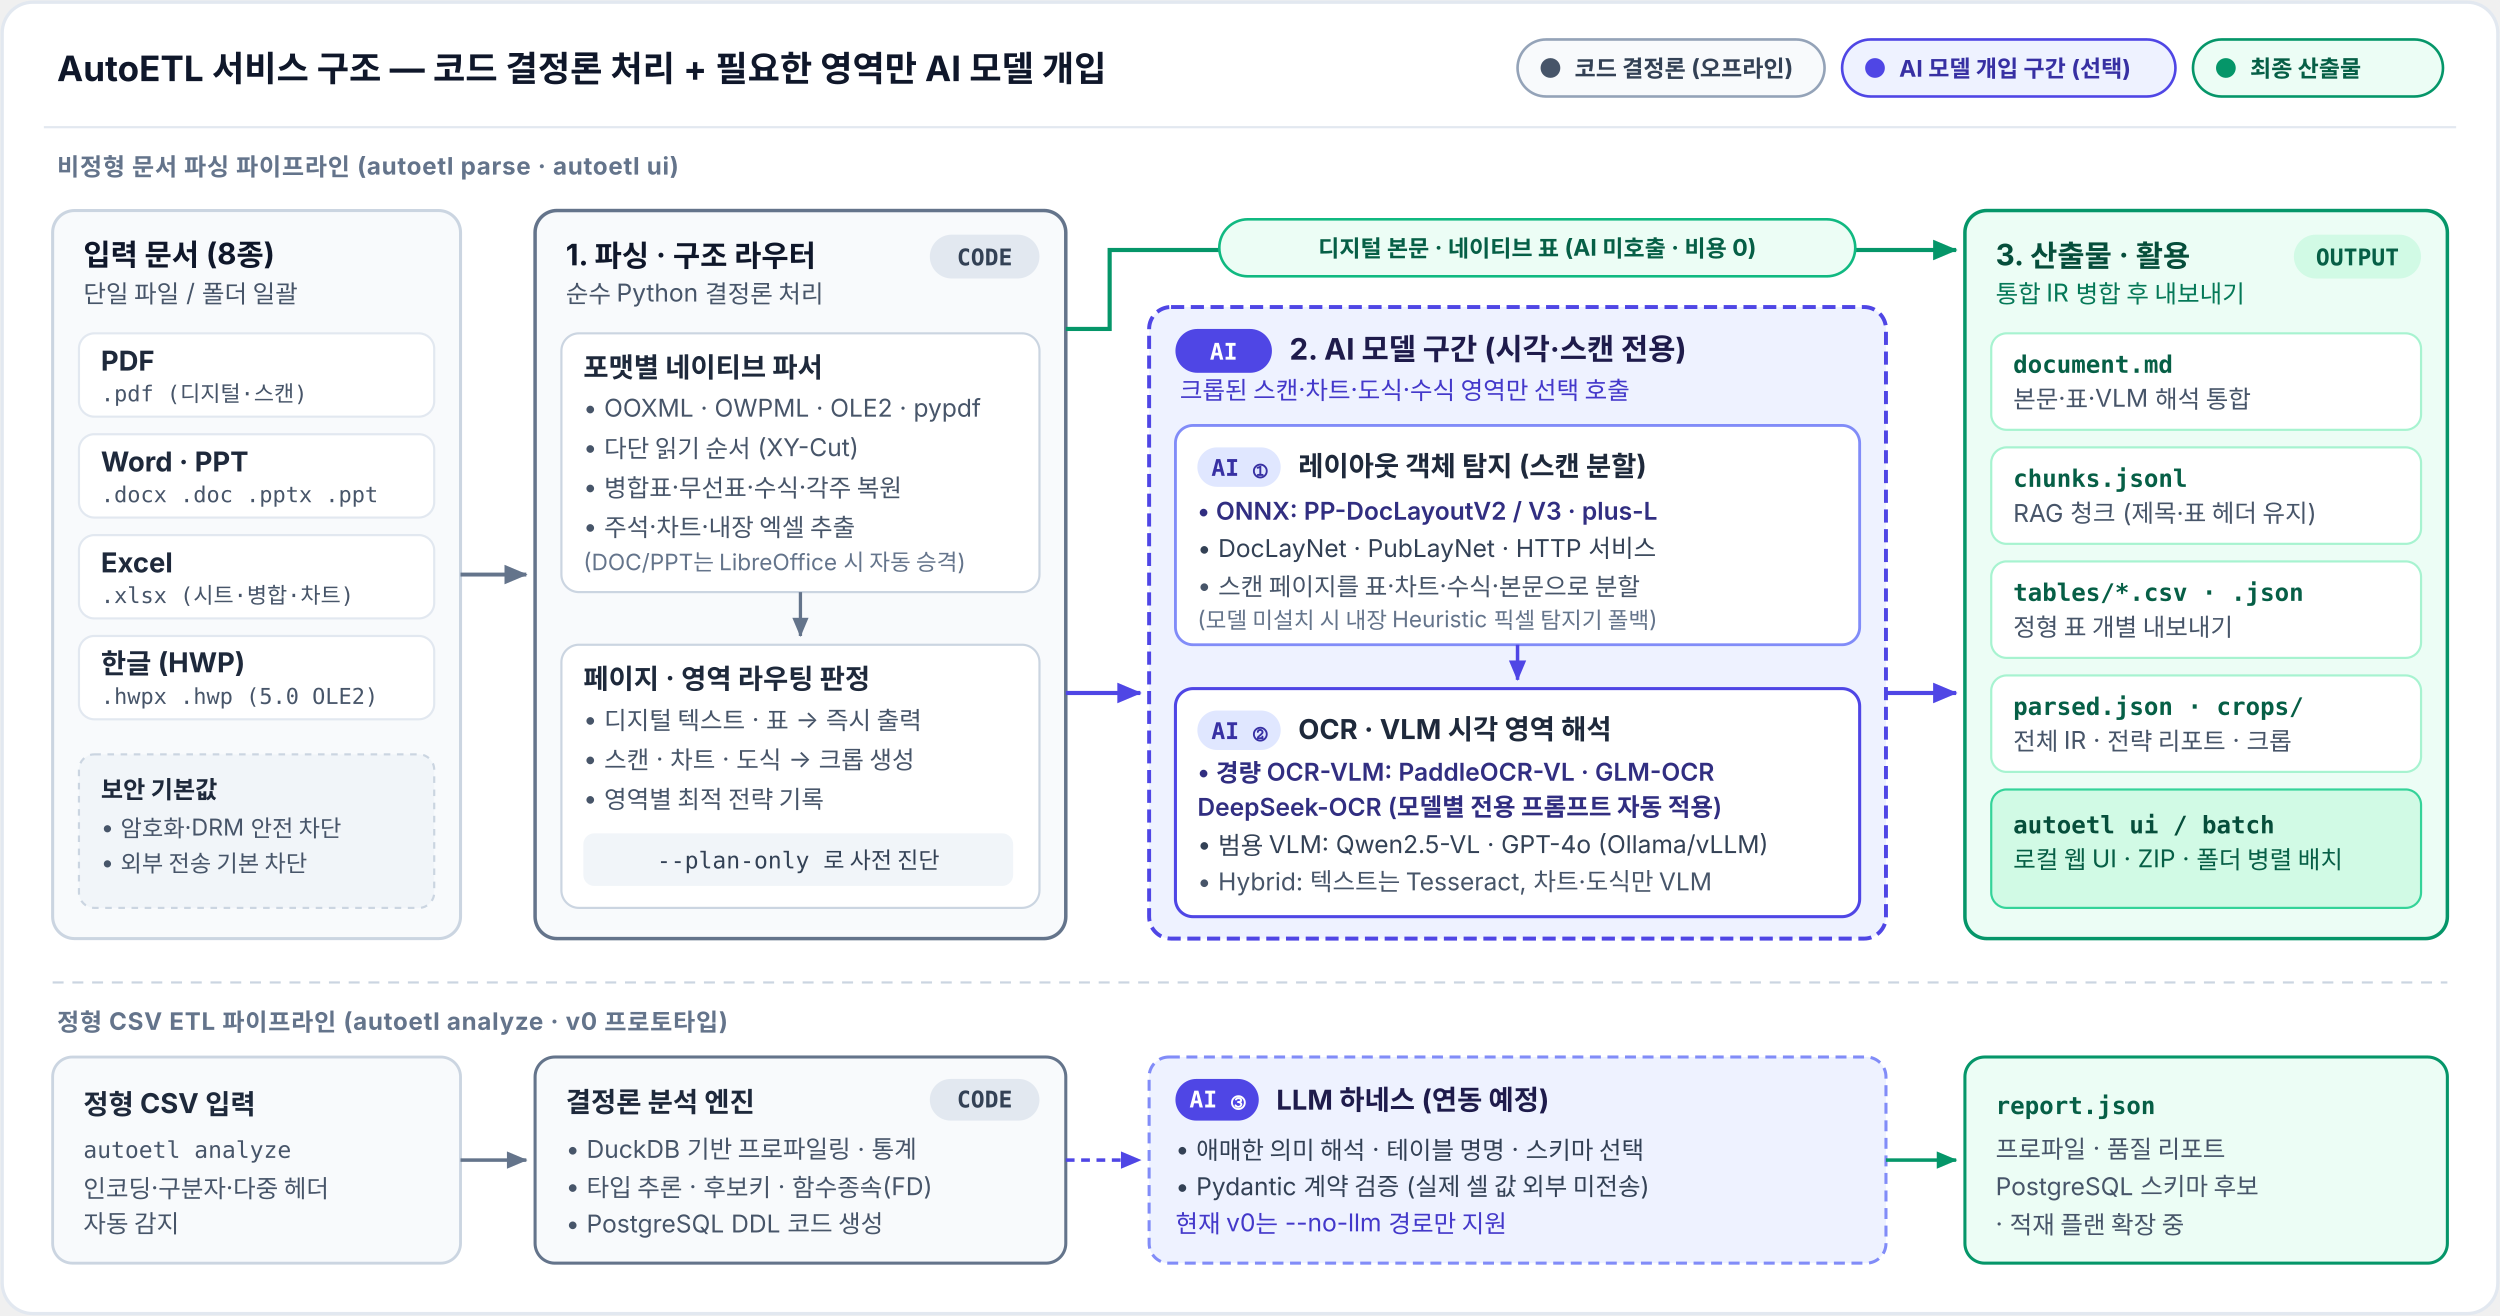
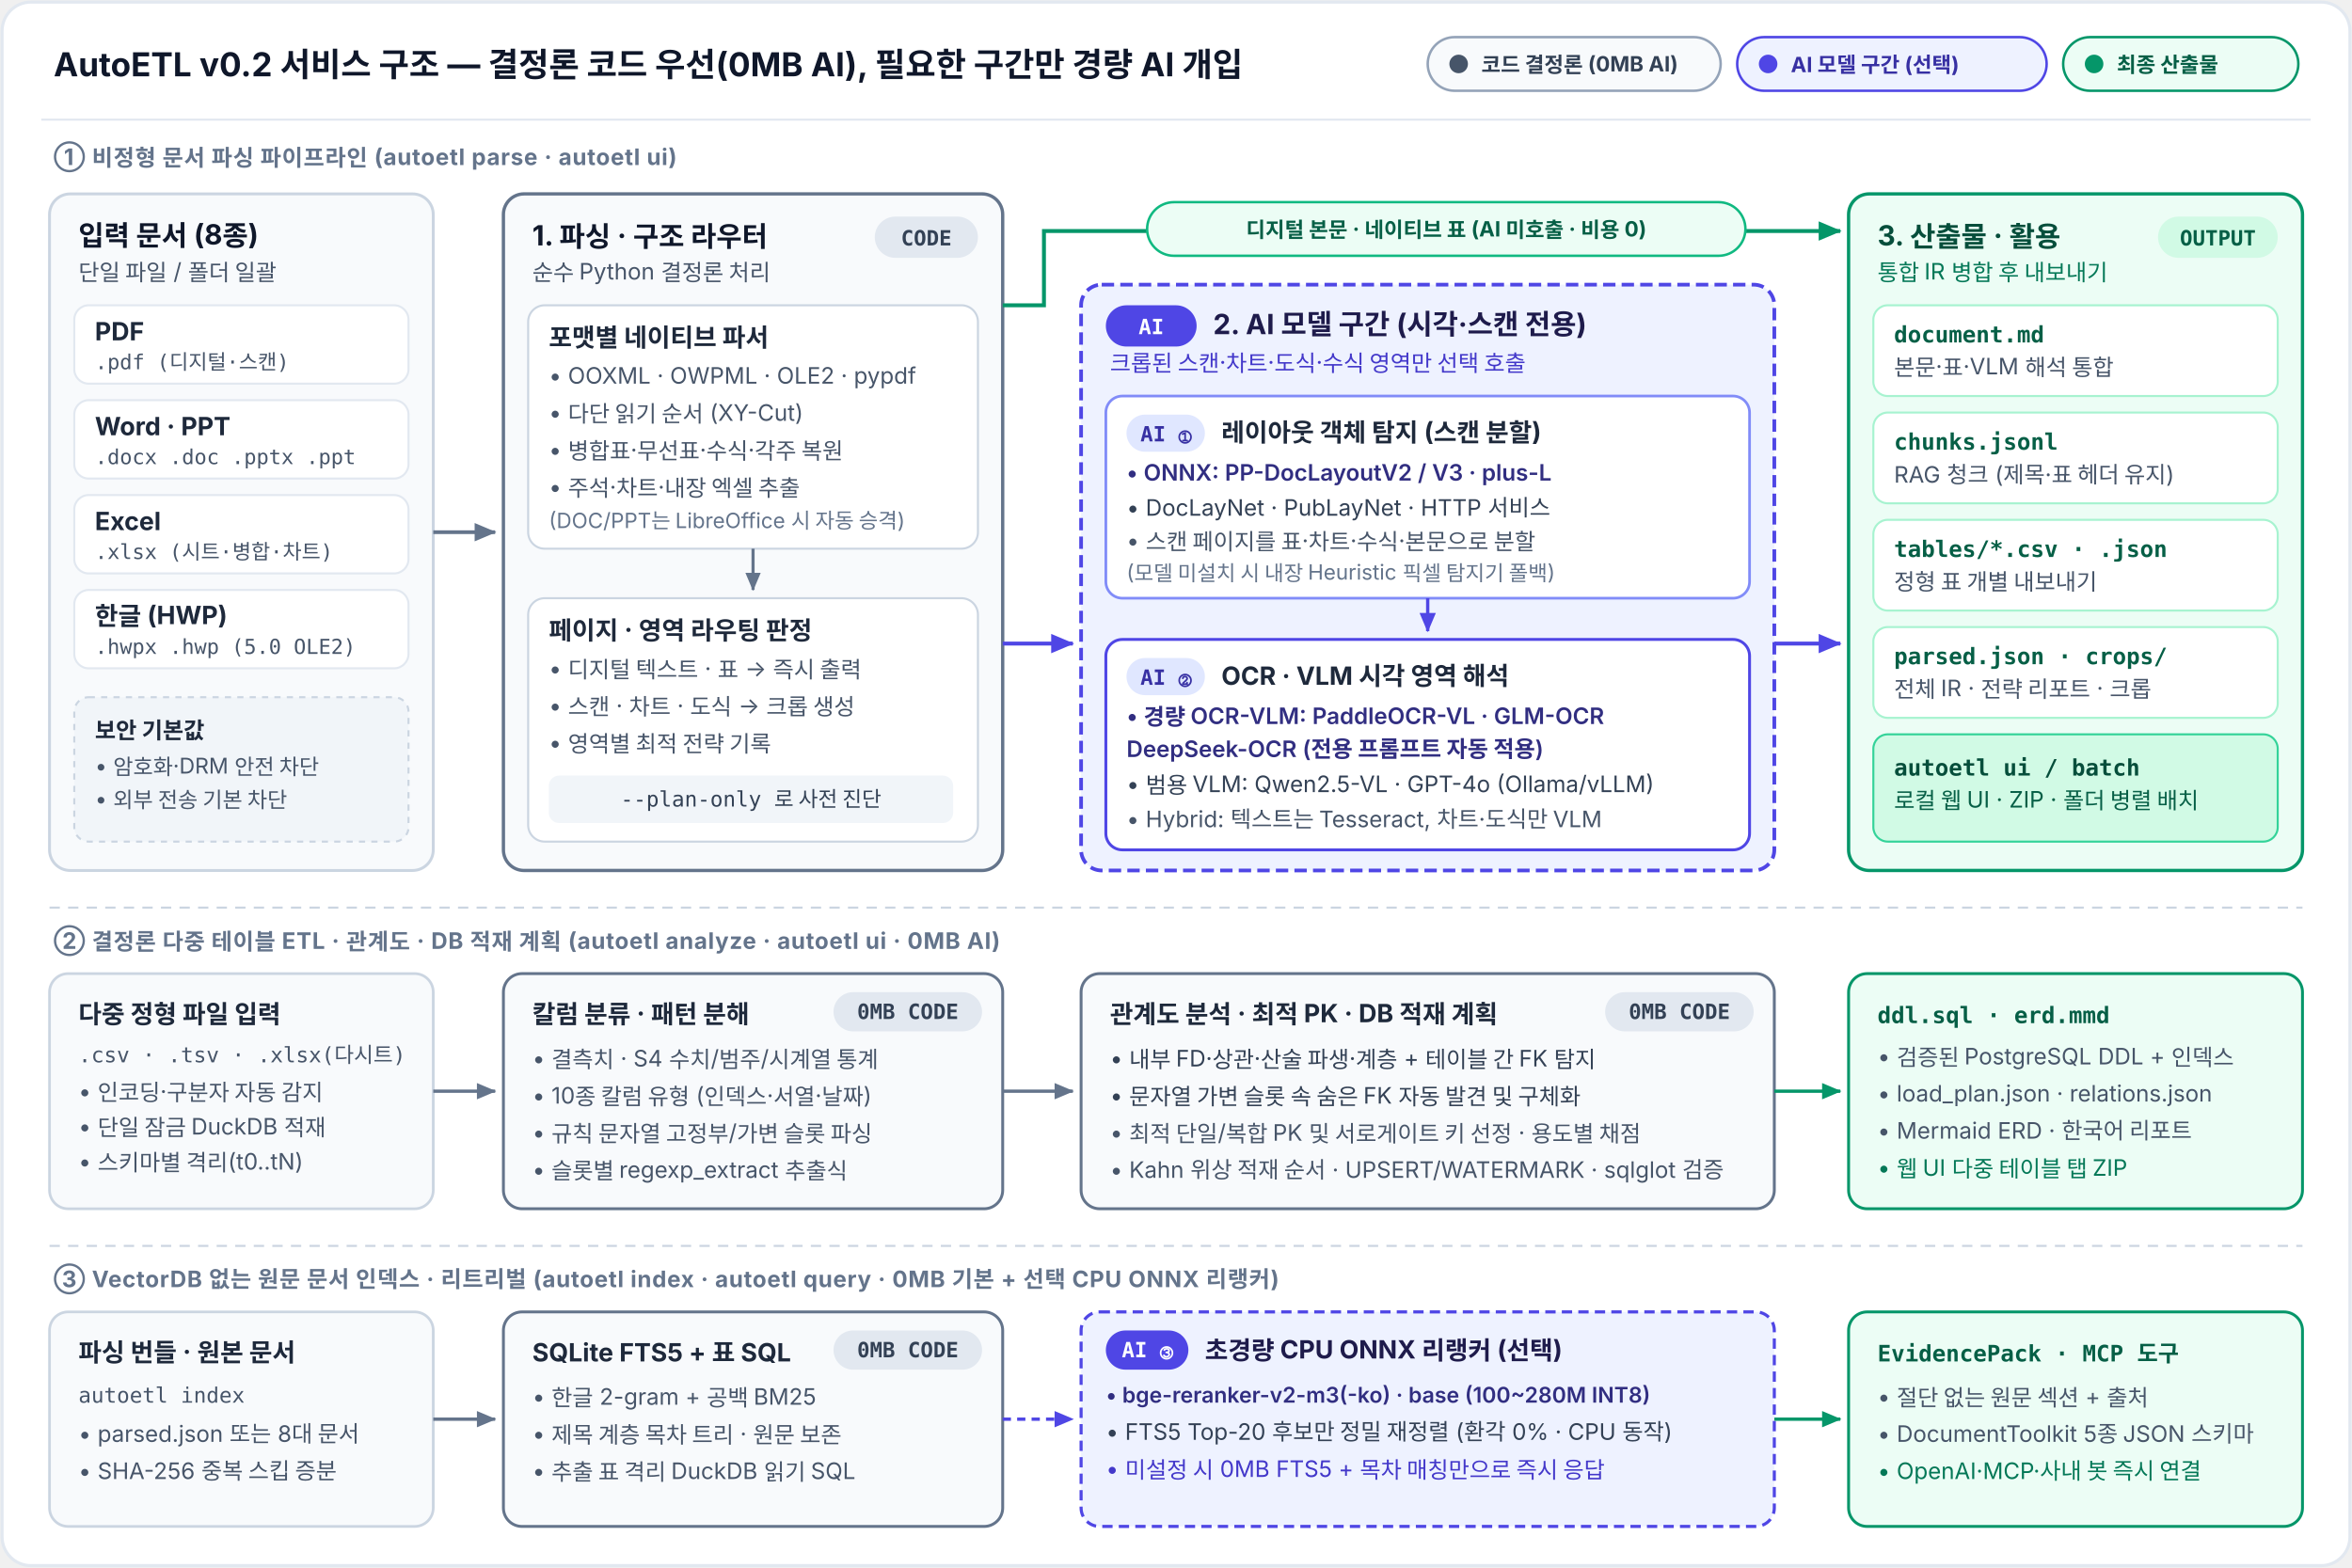
- <svg xmlns="http://www.w3.org/2000/svg" viewBox="0 0 1140 600" width="1140" height="600" role="img" aria-label="AutoETL 서비스 구조 및 AI 모델 개입 구간">
+ <svg xmlns="http://www.w3.org/2000/svg" viewBox="0 0 1140 760" width="1140" height="760" role="img" aria-label="AutoETL 서비스 구조 — 결정론 다중 테이블 ETL, 비정형 문서 파서, VectorDB 없는 원문 인덱스 및 선택 AI 모델 구간">
  <defs>
    <style>
      .sans { font-family: -apple-system, BlinkMacSystemFont, "Segoe UI", "Apple SD Gothic Neo", "Noto Sans KR", "Malgun Gothic", sans-serif; }
      .mono { font-family: ui-monospace, SFMono-Regular, Menlo, Monaco, Consolas, monospace; }
      .title { font-size: 16px; font-weight: 700; fill: #0f172a; }
      .sec-lbl { font-size: 11px; font-weight: 700; letter-spacing: 0.03em; }
      .box-title { font-size: 13.5px; font-weight: 700; fill: #0f172a; }
-       .sub-title { font-size: 12.5px; font-weight: 700; fill: #1e293b; }
-       .body { font-size: 11.2px; fill: #475569; }
-       .body-dark { font-size: 11.2px; fill: #334155; }
+       .sub-title { font-size: 12.2px; font-weight: 700; fill: #1e293b; }
+       .body { font-size: 11px; fill: #475569; }
+       .body-dark { font-size: 11px; fill: #334155; }
      .code-txt { font-size: 11px; fill: #1e293b; font-weight: 600; }
-       .ai-txt { font-size: 11.2px; fill: #312e81; font-weight: 600; }
-       .pill-txt { font-size: 10.5px; font-weight: 700; }
+       .ai-txt { font-size: 11px; fill: #312e81; font-weight: 600; }
+       .pill-txt { font-size: 10.2px; font-weight: 700; }
    </style>
    <marker id="arr-slate" viewBox="0 0 10 10" refX="8.5" refY="5" markerWidth="6.5" markerHeight="6.5" orient="auto-start-reverse">
      <path d="M 0 1.2 L 9 5 L 0 8.8 z" fill="#64748b" />
    </marker>
    <marker id="arr-indigo" viewBox="0 0 10 10" refX="8.5" refY="5" markerWidth="6.5" markerHeight="6.5" orient="auto-start-reverse">
      <path d="M 0 1.2 L 9 5 L 0 8.8 z" fill="#4f46e5" />
    </marker>
    <marker id="arr-emerald" viewBox="0 0 10 10" refX="8.5" refY="5" markerWidth="6.5" markerHeight="6.5" orient="auto-start-reverse">
      <path d="M 0 1.2 L 9 5 L 0 8.8 z" fill="#059669" />
    </marker>
  </defs>
-   <rect x="1" y="1" width="1138" height="598" rx="14" fill="#ffffff" stroke="#e2e8f0" stroke-width="1.5" />
-   <text x="26" y="37" class="sans title">AutoETL 서비스 구조 — 코드 결정론 처리 + 필요한 영역만 AI 모델 개입</text>
+   <rect x="1" y="1" width="1138" height="758" rx="14" fill="#ffffff" stroke="#e2e8f0" stroke-width="1.5" />
+   <text x="26" y="37" class="sans title">AutoETL v0.2 서비스 구조 — 결정론 코드 우선(0MB AI), 필요한 구간만 경량 AI 개입</text>
  <g transform="translate(692, 18)">
-     <rect x="0" y="0" width="140" height="26" rx="13" fill="#f8fafc" stroke="#94a3b8" stroke-width="1.2" />
+     <rect x="0" y="0" width="142" height="26" rx="13" fill="#f8fafc" stroke="#94a3b8" stroke-width="1.2" />
    <circle cx="15" cy="13" r="4.5" fill="#475569" />
-     <text x="26" y="17" class="sans pill-txt" fill="#334155">코드 결정론 (오프라인)</text>
-     <rect x="148" y="0" width="152" height="26" rx="13" fill="#eef2ff" stroke="#4f46e5" stroke-width="1.2" />
-     <circle cx="163" cy="13" r="4.5" fill="#4f46e5" />
-     <text x="174" y="17" class="sans pill-txt" fill="#3730a3">AI 모델 개입 구간 (선택)</text>
+     <text x="26" y="17" class="sans pill-txt" fill="#334155">코드 결정론 (0MB AI)</text>
+     <rect x="150" y="0" width="150" height="26" rx="13" fill="#eef2ff" stroke="#4f46e5" stroke-width="1.2" />
+     <circle cx="165" cy="13" r="4.5" fill="#4f46e5" />
+     <text x="176" y="17" class="sans pill-txt" fill="#3730a3">AI 모델 구간 (선택)</text>
    <rect x="308" y="0" width="114" height="26" rx="13" fill="#ecfdf5" stroke="#059669" stroke-width="1.2" />
    <circle cx="323" cy="13" r="4.5" fill="#059669" />
    <text x="334" y="17" class="sans pill-txt" fill="#065f46">최종 산출물</text>
  </g>
  <line x1="20" y1="58" x2="1120" y2="58" stroke="#e2e8f0" stroke-width="1" />
-   <text x="26" y="80" class="sans sec-lbl" fill="#64748b">비정형 문서 파싱 파이프라인  (autoetl parse · autoetl ui)</text>
-   <g transform="translate(24, 96)">
-     <rect x="0" y="0" width="186" height="332" rx="10" fill="#f8fafc" stroke="#cbd5e1" stroke-width="1.4" />
+   <text x="26" y="80" class="sans sec-lbl" fill="#64748b">① 비정형 문서 파싱 파이프라인  (autoetl parse · autoetl ui)</text>
+   <g transform="translate(24, 94)">
+     <rect x="0" y="0" width="186" height="328" rx="10" fill="#f8fafc" stroke="#cbd5e1" stroke-width="1.4" />
    <text x="14" y="25" class="sans box-title">입력 문서 (8종)</text>
    <text x="14" y="42" class="sans body">단일 파일 / 폴더 일괄</text>
-     <rect x="12" y="56" width="162" height="38" rx="7" fill="#ffffff" stroke="#e2e8f0" />
-     <text x="22" y="73" class="sans sub-title">PDF</text>
-     <text x="22" y="87" class="mono body" style="font-size:10px;">.pdf (디지털·스캔)</text>
-     <rect x="12" y="102" width="162" height="38" rx="7" fill="#ffffff" stroke="#e2e8f0" />
-     <text x="22" y="119" class="sans sub-title">Word · PPT</text>
-     <text x="22" y="133" class="mono body" style="font-size:10px;">.docx .doc .pptx .ppt</text>
-     <rect x="12" y="148" width="162" height="38" rx="7" fill="#ffffff" stroke="#e2e8f0" />
-     <text x="22" y="165" class="sans sub-title">Excel</text>
-     <text x="22" y="179" class="mono body" style="font-size:10px;">.xlsx (시트·병합·차트)</text>
-     <rect x="12" y="194" width="162" height="38" rx="7" fill="#ffffff" stroke="#e2e8f0" />
-     <text x="22" y="211" class="sans sub-title">한글 (HWP)</text>
-     <text x="22" y="225" class="mono body" style="font-size:10px;">.hwpx .hwp (5.0 OLE2)</text>
-     <rect x="12" y="248" width="162" height="70" rx="7" fill="#f1f5f9" stroke="#cbd5e1" stroke-dasharray="3 3" />
-     <text x="22" y="268" class="sans code-txt">보안 기본값</text>
-     <text x="22" y="285" class="sans body" style="font-size:10.6px;">• 암호화·DRM 안전 차단</text>
-     <text x="22" y="301" class="sans body" style="font-size:10.6px;">• 외부 전송 기본 차단</text>
-   </g>
-   <line x1="210" y1="262" x2="240" y2="262" stroke="#64748b" stroke-width="1.8" marker-end="url(#arr-slate)" />
-   <g transform="translate(244, 96)">
-     <rect x="0" y="0" width="242" height="332" rx="10" fill="#f8fafc" stroke="#64748b" stroke-width="1.6" />
+     <rect x="12" y="54" width="162" height="38" rx="7" fill="#ffffff" stroke="#e2e8f0" />
+     <text x="22" y="71" class="sans sub-title">PDF</text>
+     <text x="22" y="85" class="mono body" style="font-size:10px;">.pdf (디지털·스캔)</text>
+     <rect x="12" y="100" width="162" height="38" rx="7" fill="#ffffff" stroke="#e2e8f0" />
+     <text x="22" y="117" class="sans sub-title">Word · PPT</text>
+     <text x="22" y="131" class="mono body" style="font-size:10px;">.docx .doc .pptx .ppt</text>
+     <rect x="12" y="146" width="162" height="38" rx="7" fill="#ffffff" stroke="#e2e8f0" />
+     <text x="22" y="163" class="sans sub-title">Excel</text>
+     <text x="22" y="177" class="mono body" style="font-size:10px;">.xlsx (시트·병합·차트)</text>
+     <rect x="12" y="192" width="162" height="38" rx="7" fill="#ffffff" stroke="#e2e8f0" />
+     <text x="22" y="209" class="sans sub-title">한글 (HWP)</text>
+     <text x="22" y="223" class="mono body" style="font-size:10px;">.hwpx .hwp (5.0 OLE2)</text>
+     <rect x="12" y="244" width="162" height="70" rx="7" fill="#f1f5f9" stroke="#cbd5e1" stroke-dasharray="3 3" />
+     <text x="22" y="264" class="sans code-txt">보안 기본값</text>
+     <text x="22" y="281" class="sans body" style="font-size:10.5px;">• 암호화·DRM 안전 차단</text>
+     <text x="22" y="297" class="sans body" style="font-size:10.5px;">• 외부 전송 기본 차단</text>
+   </g>
+   <line x1="210" y1="258" x2="240" y2="258" stroke="#64748b" stroke-width="1.8" marker-end="url(#arr-slate)" />
+   <g transform="translate(244, 94)">
+     <rect x="0" y="0" width="242" height="328" rx="10" fill="#f8fafc" stroke="#64748b" stroke-width="1.6" />
    <rect x="180" y="11" width="50" height="20" rx="10" fill="#e2e8f0" />
    <text x="205" y="25" text-anchor="middle" class="mono pill-txt" fill="#334155">CODE</text>
    <text x="14" y="25" class="sans box-title">1. 파싱 · 구조 라우터</text>
    <text x="14" y="42" class="sans body">순수 Python 결정론 처리</text>
-     <rect x="12" y="56" width="218" height="118" rx="8" fill="#ffffff" stroke="#cbd5e1" />
-     <text x="22" y="76" class="sans sub-title">포맷별 네이티브 파서</text>
-     <text x="22" y="94" class="sans body">• OOXML · OWPML · OLE2 · pypdf</text>
-     <text x="22" y="112" class="sans body">• 다단 읽기 순서 (XY-Cut)</text>
-     <text x="22" y="130" class="sans body">• 병합표·무선표·수식·각주 복원</text>
-     <text x="22" y="148" class="sans body">• 주석·차트·내장 엑셀 추출</text>
-     <text x="22" y="164" class="sans body" style="font-size:10.3px; fill:#64748b;">(DOC/PPT는 LibreOffice 시 자동 승격)</text>
-     <line x1="121" y1="174" x2="121" y2="194" stroke="#64748b" stroke-width="1.5" marker-end="url(#arr-slate)" />
-     <rect x="12" y="198" width="218" height="120" rx="8" fill="#ffffff" stroke="#cbd5e1" />
-     <text x="22" y="218" class="sans sub-title">페이지 · 영역 라우팅 판정</text>
-     <text x="22" y="236" class="sans body">• 디지털 텍스트 · 표 → 즉시 출력</text>
-     <text x="22" y="254" class="sans body">• 스캔 · 차트 · 도식 → 크롭 생성</text>
-     <text x="22" y="272" class="sans body">• 영역별 최적 전략 기록</text>
-     <rect x="22" y="284" width="196" height="24" rx="5" fill="#f1f5f9" />
-     <text x="120" y="300" text-anchor="middle" class="mono" style="font-size:10.5px; fill:#334155;">--plan-only 로 사전 진단</text>
-   </g>
-   <path d="M 486 150 L 506 150 L 506 114 L 892 114" fill="none" stroke="#059669" stroke-width="1.9" marker-end="url(#arr-emerald)" />
-   <rect x="556" y="100" width="290" height="26" rx="13" fill="#ecfdf5" stroke="#10b981" stroke-width="1.2" />
-   <text x="701" y="117" text-anchor="middle" class="sans pill-txt" fill="#065f46">디지털 본문 · 네이티브 표 (AI 미호출 · 비용 0)</text>
-   <path d="M 486 316 L 520 316" fill="none" stroke="#4f46e5" stroke-width="1.9" marker-end="url(#arr-indigo)" />
-   <g transform="translate(524, 140)">
-     <rect x="0" y="0" width="336" height="288" rx="10" fill="#eef2ff" stroke="#4f46e5" stroke-width="1.8" stroke-dasharray="6 3" />
+     <rect x="12" y="54" width="218" height="118" rx="8" fill="#ffffff" stroke="#cbd5e1" />
+     <text x="22" y="74" class="sans sub-title">포맷별 네이티브 파서</text>
+     <text x="22" y="92" class="sans body">• OOXML · OWPML · OLE2 · pypdf</text>
+     <text x="22" y="110" class="sans body">• 다단 읽기 순서 (XY-Cut)</text>
+     <text x="22" y="128" class="sans body">• 병합표·무선표·수식·각주 복원</text>
+     <text x="22" y="146" class="sans body">• 주석·차트·내장 엑셀 추출</text>
+     <text x="22" y="162" class="sans body" style="font-size:10.2px; fill:#64748b;">(DOC/PPT는 LibreOffice 시 자동 승격)</text>
+     <line x1="121" y1="172" x2="121" y2="192" stroke="#64748b" stroke-width="1.5" marker-end="url(#arr-slate)" />
+     <rect x="12" y="196" width="218" height="118" rx="8" fill="#ffffff" stroke="#cbd5e1" />
+     <text x="22" y="216" class="sans sub-title">페이지 · 영역 라우팅 판정</text>
+     <text x="22" y="234" class="sans body">• 디지털 텍스트 · 표 → 즉시 출력</text>
+     <text x="22" y="252" class="sans body">• 스캔 · 차트 · 도식 → 크롭 생성</text>
+     <text x="22" y="270" class="sans body">• 영역별 최적 전략 기록</text>
+     <rect x="22" y="282" width="196" height="23" rx="5" fill="#f1f5f9" />
+     <text x="120" y="297" text-anchor="middle" class="mono" style="font-size:10.3px; fill:#334155;">--plan-only 로 사전 진단</text>
+   </g>
+   <path d="M 486 148 L 506 148 L 506 112 L 892 112" fill="none" stroke="#059669" stroke-width="1.9" marker-end="url(#arr-emerald)" />
+   <rect x="556" y="98" width="290" height="26" rx="13" fill="#ecfdf5" stroke="#10b981" stroke-width="1.2" />
+   <text x="701" y="115" text-anchor="middle" class="sans pill-txt" fill="#065f46">디지털 본문 · 네이티브 표 (AI 미호출 · 비용 0)</text>
+   <path d="M 486 312 L 520 312" fill="none" stroke="#4f46e5" stroke-width="1.9" marker-end="url(#arr-indigo)" />
+   <g transform="translate(524, 138)">
+     <rect x="0" y="0" width="336" height="284" rx="10" fill="#eef2ff" stroke="#4f46e5" stroke-width="1.8" stroke-dasharray="6 3" />
    <rect x="12" y="10" width="44" height="20" rx="10" fill="#4f46e5" />
    <text x="34" y="24" text-anchor="middle" class="mono pill-txt" fill="#ffffff">AI</text>
    <text x="64" y="24" class="sans box-title" style="fill:#1e1b4b;">2. AI 모델 구간 (시각·스캔 전용)</text>
    <text x="14" y="42" class="sans body" style="fill:#4338ca;">크롭된 스캔·차트·도식·수식 영역만 선택 호출</text>
-     <rect x="12" y="54" width="312" height="100" rx="8" fill="#ffffff" stroke="#818cf8" stroke-width="1.3" />
-     <rect x="22" y="64" width="38" height="18" rx="9" fill="#e0e7ff" />
-     <text x="41" y="77" text-anchor="middle" class="mono pill-txt" fill="#3730a3">AI ①</text>
-     <text x="68" y="77" class="sans sub-title">레이아웃 객체 탐지 (스캔 분할)</text>
-     <text x="22" y="97" class="sans ai-txt">• ONNX: PP-DocLayoutV2 / V3 · plus-L</text>
-     <text x="22" y="114" class="sans body-dark">• DocLayNet · PubLayNet · HTTP 서비스</text>
-     <text x="22" y="131" class="sans body">• 스캔 페이지를 표·차트·수식·본문으로 분할</text>
-     <text x="22" y="146" class="sans body" style="font-size:10.3px; fill:#64748b;">(모델 미설치 시 내장 Heuristic 픽셀 탐지기 폴백)</text>
-     <line x1="168" y1="154" x2="168" y2="170" stroke="#4f46e5" stroke-width="1.6" marker-end="url(#arr-indigo)" />
-     <rect x="12" y="174" width="312" height="104" rx="8" fill="#ffffff" stroke="#4f46e5" stroke-width="1.4" />
-     <rect x="22" y="184" width="38" height="18" rx="9" fill="#e0e7ff" />
-     <text x="41" y="197" text-anchor="middle" class="mono pill-txt" fill="#3730a3">AI ②</text>
-     <text x="68" y="197" class="sans sub-title">OCR · VLM 시각 영역 해석</text>
-     <text x="22" y="216" class="sans ai-txt">• 경량 OCR-VLM: PaddleOCR-VL · GLM-OCR</text>
-     <text x="22" y="232" class="sans ai-txt">  DeepSeek-OCR (모델별 전용 프롬프트 자동 적용)</text>
-     <text x="22" y="249" class="sans body-dark">• 범용 VLM: Qwen2.5-VL · GPT-4o (Ollama/vLLM)</text>
-     <text x="22" y="266" class="sans body">• Hybrid: 텍스트는 Tesseract, 차트·도식만 VLM</text>
-   </g>
-   <line x1="860" y1="316" x2="892" y2="316" stroke="#4f46e5" stroke-width="1.9" marker-end="url(#arr-indigo)" />
-   <g transform="translate(896, 96)">
-     <rect x="0" y="0" width="220" height="332" rx="10" fill="#ecfdf5" stroke="#059669" stroke-width="1.6" />
+     <rect x="12" y="54" width="312" height="98" rx="8" fill="#ffffff" stroke="#818cf8" stroke-width="1.3" />
+     <rect x="22" y="63" width="38" height="18" rx="9" fill="#e0e7ff" />
+     <text x="41" y="76" text-anchor="middle" class="mono pill-txt" fill="#3730a3">AI ①</text>
+     <text x="68" y="76" class="sans sub-title">레이아웃 객체 탐지 (스캔 분할)</text>
+     <text x="22" y="95" class="sans ai-txt">• ONNX: PP-DocLayoutV2 / V3 · plus-L</text>
+     <text x="22" y="112" class="sans body-dark">• DocLayNet · PubLayNet · HTTP 서비스</text>
+     <text x="22" y="128" class="sans body">• 스캔 페이지를 표·차트·수식·본문으로 분할</text>
+     <text x="22" y="143" class="sans body" style="font-size:10.2px; fill:#64748b;">(모델 미설치 시 내장 Heuristic 픽셀 탐지기 폴백)</text>
+     <line x1="168" y1="152" x2="168" y2="168" stroke="#4f46e5" stroke-width="1.6" marker-end="url(#arr-indigo)" />
+     <rect x="12" y="172" width="312" height="102" rx="8" fill="#ffffff" stroke="#4f46e5" stroke-width="1.4" />
+     <rect x="22" y="181" width="38" height="18" rx="9" fill="#e0e7ff" />
+     <text x="41" y="194" text-anchor="middle" class="mono pill-txt" fill="#3730a3">AI ②</text>
+     <text x="68" y="194" class="sans sub-title">OCR · VLM 시각 영역 해석</text>
+     <text x="22" y="213" class="sans ai-txt">• 경량 OCR-VLM: PaddleOCR-VL · GLM-OCR</text>
+     <text x="22" y="229" class="sans ai-txt">  DeepSeek-OCR (전용 프롬프트 자동 적용)</text>
+     <text x="22" y="246" class="sans body-dark">• 범용 VLM: Qwen2.5-VL · GPT-4o (Ollama/vLLM)</text>
+     <text x="22" y="263" class="sans body">• Hybrid: 텍스트는 Tesseract, 차트·도식만 VLM</text>
+   </g>
+   <line x1="860" y1="312" x2="892" y2="312" stroke="#4f46e5" stroke-width="1.9" marker-end="url(#arr-indigo)" />
+   <g transform="translate(896, 94)">
+     <rect x="0" y="0" width="220" height="328" rx="10" fill="#ecfdf5" stroke="#059669" stroke-width="1.6" />
    <rect x="150" y="11" width="58" height="20" rx="10" fill="#d1fae5" />
    <text x="179" y="25" text-anchor="middle" class="mono pill-txt" fill="#065f46">OUTPUT</text>
    <text x="14" y="25" class="sans box-title" style="fill:#064e3b;">3. 산출물 · 활용</text>
    <text x="14" y="42" class="sans body" style="fill:#047857;">통합 IR 병합 후 내보내기</text>
-     <rect x="12" y="56" width="196" height="44" rx="7" fill="#ffffff" stroke="#a7f3d0" />
-     <text x="22" y="74" class="mono code-txt" style="fill:#065f46;">document.md</text>
-     <text x="22" y="90" class="sans body">본문·표·VLM 해석 통합</text>
-     <rect x="12" y="108" width="196" height="44" rx="7" fill="#ffffff" stroke="#a7f3d0" />
-     <text x="22" y="126" class="mono code-txt" style="fill:#065f46;">chunks.jsonl</text>
-     <text x="22" y="142" class="sans body">RAG 청크 (제목·표 헤더 유지)</text>
-     <rect x="12" y="160" width="196" height="44" rx="7" fill="#ffffff" stroke="#a7f3d0" />
-     <text x="22" y="178" class="mono code-txt" style="fill:#065f46;">tables/*.csv · .json</text>
-     <text x="22" y="194" class="sans body">정형 표 개별 내보내기</text>
-     <rect x="12" y="212" width="196" height="44" rx="7" fill="#ffffff" stroke="#a7f3d0" />
-     <text x="22" y="230" class="mono code-txt" style="fill:#065f46;">parsed.json · crops/</text>
-     <text x="22" y="246" class="sans body">전체 IR · 전략 리포트 · 크롭</text>
-     <rect x="12" y="264" width="196" height="54" rx="7" fill="#d1fae5" stroke="#34d399" />
-     <text x="22" y="284" class="mono code-txt" style="fill:#064e3b;">autoetl ui / batch</text>
-     <text x="22" y="300" class="sans body" style="fill:#065f46;">로컬 웹 UI · ZIP · 폴더 병렬 배치</text>
-   </g>
-   <line x1="24" y1="448" x2="1116" y2="448" stroke="#cbd5e1" stroke-width="1" stroke-dasharray="5 4" />
-   <text x="26" y="470" class="sans sec-lbl" fill="#64748b">정형 CSV ETL 파이프라인  (autoetl analyze · v0 프로토타입)</text>
-   <g transform="translate(24, 482)">
-     <rect x="0" y="0" width="186" height="94" rx="9" fill="#f8fafc" stroke="#cbd5e1" stroke-width="1.3" />
-     <text x="14" y="26" class="sans sub-title">정형 CSV 입력</text>
-     <text x="14" y="46" class="mono body" style="font-size:10.5px;">autoetl analyze</text>
-     <text x="14" y="64" class="sans body">인코딩·구분자·다중 헤더</text>
-     <text x="14" y="80" class="sans body">자동 감지</text>
-     <line x1="186" y1="47" x2="216" y2="47" stroke="#64748b" stroke-width="1.6" marker-end="url(#arr-slate)" />
-     <rect x="220" y="0" width="242" height="94" rx="9" fill="#f8fafc" stroke="#64748b" stroke-width="1.4" />
-     <rect x="400" y="10" width="50" height="19" rx="9.5" fill="#e2e8f0" />
-     <text x="425" y="23" text-anchor="middle" class="mono pill-txt" fill="#334155">CODE</text>
-     <text x="234" y="25" class="sans sub-title">결정론 분석 엔진</text>
-     <text x="234" y="46" class="sans body">• DuckDB 기반 프로파일링 · 통계</text>
-     <text x="234" y="63" class="sans body">• 타입 추론 · 후보키 · 함수종속(FD)</text>
-     <text x="234" y="80" class="sans body">• PostgreSQL DDL 코드 생성</text>
-     <line x1="462" y1="47" x2="496" y2="47" stroke="#4f46e5" stroke-width="1.6" stroke-dasharray="4 3" marker-end="url(#arr-indigo)" />
-     <rect x="500" y="0" width="336" height="94" rx="9" fill="#eef2ff" stroke="#818cf8" stroke-width="1.4" stroke-dasharray="5 3" />
-     <rect x="512" y="10" width="38" height="19" rx="9.5" fill="#4f46e5" />
-     <text x="531" y="23" text-anchor="middle" class="mono pill-txt" fill="#ffffff">AI ③</text>
-     <text x="558" y="24" class="sans sub-title" style="fill:#1e1b4b;">LLM 하네스 (연동 예정)</text>
-     <text x="512" y="46" class="sans body-dark">• 애매한 의미 해석 · 테이블 명명 · 스키마 선택</text>
-     <text x="512" y="63" class="sans body-dark">• Pydantic 계약 검증 (실제 셀 값 외부 미전송)</text>
-     <text x="512" y="80" class="sans body" style="fill:#4338ca;">현재 v0는 --no-llm 경로만 지원</text>
-     <line x1="836" y1="47" x2="868" y2="47" stroke="#059669" stroke-width="1.6" marker-end="url(#arr-emerald)" />
-     <rect x="872" y="0" width="220" height="94" rx="9" fill="#ecfdf5" stroke="#059669" stroke-width="1.4" />
-     <text x="886" y="26" class="mono code-txt" style="fill:#065f46;">report.json</text>
-     <text x="886" y="46" class="sans body">프로파일 · 품질 리포트</text>
-     <text x="886" y="63" class="sans body">PostgreSQL 스키마 후보</text>
-     <text x="886" y="80" class="sans body">· 적재 플랜 확장 중</text>
+     <rect x="12" y="54" width="196" height="44" rx="7" fill="#ffffff" stroke="#a7f3d0" />
+     <text x="22" y="72" class="mono code-txt" style="fill:#065f46;">document.md</text>
+     <text x="22" y="88" class="sans body">본문·표·VLM 해석 통합</text>
+     <rect x="12" y="106" width="196" height="44" rx="7" fill="#ffffff" stroke="#a7f3d0" />
+     <text x="22" y="124" class="mono code-txt" style="fill:#065f46;">chunks.jsonl</text>
+     <text x="22" y="140" class="sans body">RAG 청크 (제목·표 헤더 유지)</text>
+     <rect x="12" y="158" width="196" height="44" rx="7" fill="#ffffff" stroke="#a7f3d0" />
+     <text x="22" y="176" class="mono code-txt" style="fill:#065f46;">tables/*.csv · .json</text>
+     <text x="22" y="192" class="sans body">정형 표 개별 내보내기</text>
+     <rect x="12" y="210" width="196" height="44" rx="7" fill="#ffffff" stroke="#a7f3d0" />
+     <text x="22" y="228" class="mono code-txt" style="fill:#065f46;">parsed.json · crops/</text>
+     <text x="22" y="244" class="sans body">전체 IR · 전략 리포트 · 크롭</text>
+     <rect x="12" y="262" width="196" height="52" rx="7" fill="#d1fae5" stroke="#34d399" />
+     <text x="22" y="282" class="mono code-txt" style="fill:#064e3b;">autoetl ui / batch</text>
+     <text x="22" y="298" class="sans body" style="fill:#065f46;">로컬 웹 UI · ZIP · 폴더 병렬 배치</text>
+   </g>
+   <line x1="24" y1="440" x2="1116" y2="440" stroke="#cbd5e1" stroke-width="1" stroke-dasharray="5 4" />
+   <text x="26" y="460" class="sans sec-lbl" fill="#64748b">② 결정론 다중 테이블 ETL · 관계도 · DB 적재 계획  (autoetl analyze · autoetl ui · 0MB AI)</text>
+   <g transform="translate(24, 472)">
+     <rect x="0" y="0" width="186" height="114" rx="9" fill="#f8fafc" stroke="#cbd5e1" stroke-width="1.3" />
+     <text x="14" y="24" class="sans sub-title">다중 정형 파일 입력</text>
+     <text x="14" y="43" class="mono body" style="font-size:10.3px;">.csv · .tsv · .xlsx(다시트)</text>
+     <text x="14" y="61" class="sans body">• 인코딩·구분자 자동 감지</text>
+     <text x="14" y="78" class="sans body">• 단일 잠금 DuckDB 적재</text>
+     <text x="14" y="95" class="sans body">• 스키마별 격리(t0..tN)</text>
+     <line x1="186" y1="57" x2="216" y2="57" stroke="#64748b" stroke-width="1.6" marker-end="url(#arr-slate)" />
+     <rect x="220" y="0" width="242" height="114" rx="9" fill="#f8fafc" stroke="#64748b" stroke-width="1.4" />
+     <rect x="380" y="9" width="72" height="19" rx="9.5" fill="#e2e8f0" />
+     <text x="416" y="22" text-anchor="middle" class="mono pill-txt" fill="#334155">0MB CODE</text>
+     <text x="234" y="24" class="sans sub-title">칼럼 분류 · 패턴 분해</text>
+     <text x="234" y="45" class="sans body">• 결측치 · S4 수치/범주/시계열 통계</text>
+     <text x="234" y="63" class="sans body">• 10종 칼럼 유형 (인덱스·서열·날짜)</text>
+     <text x="234" y="81" class="sans body">• 규칙 문자열 고정부/가변 슬롯 파싱</text>
+     <text x="234" y="99" class="sans body">• 슬롯별 regexp_extract 추출식</text>
+     <line x1="462" y1="57" x2="496" y2="57" stroke="#64748b" stroke-width="1.6" marker-end="url(#arr-slate)" />
+     <rect x="500" y="0" width="336" height="114" rx="9" fill="#f8fafc" stroke="#64748b" stroke-width="1.4" />
+     <rect x="754" y="9" width="72" height="19" rx="9.5" fill="#e2e8f0" />
+     <text x="790" y="22" text-anchor="middle" class="mono pill-txt" fill="#334155">0MB CODE</text>
+     <text x="514" y="24" class="sans sub-title">관계도 분석 · 최적 PK · DB 적재 계획</text>
+     <text x="514" y="45" class="sans body-dark">• 내부 FD·상관·산술 파생·계층 + 테이블 간 FK 탐지</text>
+     <text x="514" y="63" class="sans body-dark">• 문자열 가변 슬롯 속 숨은 FK 자동 발견 및 구체화</text>
+     <text x="514" y="81" class="sans body">• 최적 단일/복합 PK 및 서로게이트 키 선정 · 용도별 채점</text>
+     <text x="514" y="99" class="sans body">• Kahn 위상 적재 순서 · UPSERT/WATERMARK · sqlglot 검증</text>
+     <line x1="836" y1="57" x2="868" y2="57" stroke="#059669" stroke-width="1.6" marker-end="url(#arr-emerald)" />
+     <rect x="872" y="0" width="220" height="114" rx="9" fill="#ecfdf5" stroke="#059669" stroke-width="1.4" />
+     <text x="886" y="24" class="mono code-txt" style="fill:#065f46;">ddl.sql · erd.mmd</text>
+     <text x="886" y="44" class="sans body">• 검증된 PostgreSQL DDL + 인덱스</text>
+     <text x="886" y="62" class="sans body">• load_plan.json · relations.json</text>
+     <text x="886" y="80" class="sans body">• Mermaid ERD · 한국어 리포트</text>
+     <text x="886" y="98" class="sans body" style="fill:#047857;">• 웹 UI 다중 테이블 탭 ZIP</text>
+   </g>
+   <line x1="24" y1="604" x2="1116" y2="604" stroke="#cbd5e1" stroke-width="1" stroke-dasharray="5 4" />
+   <text x="26" y="624" class="sans sec-lbl" fill="#64748b">③ VectorDB 없는 원문 문서 인덱스 · 리트리벌  (autoetl index · autoetl query · 0MB 기본 + 선택 CPU ONNX 리랭커)</text>
+   <g transform="translate(24, 636)">
+     <rect x="0" y="0" width="186" height="104" rx="9" fill="#f8fafc" stroke="#cbd5e1" stroke-width="1.3" />
+     <text x="14" y="24" class="sans sub-title">파싱 번들 · 원본 문서</text>
+     <text x="14" y="44" class="mono body" style="font-size:10.3px;">autoetl index</text>
+     <text x="14" y="63" class="sans body">• parsed.json 또는 8대 문서</text>
+     <text x="14" y="81" class="sans body">• SHA-256 중복 스킵 증분</text>
+     <line x1="186" y1="52" x2="216" y2="52" stroke="#64748b" stroke-width="1.6" marker-end="url(#arr-slate)" />
+     <rect x="220" y="0" width="242" height="104" rx="9" fill="#f8fafc" stroke="#64748b" stroke-width="1.4" />
+     <rect x="380" y="9" width="72" height="19" rx="9.5" fill="#e2e8f0" />
+     <text x="416" y="22" text-anchor="middle" class="mono pill-txt" fill="#334155">0MB CODE</text>
+     <text x="234" y="24" class="sans sub-title">SQLite FTS5 + 표 SQL</text>
+     <text x="234" y="45" class="sans body">• 한글 2-gram + 공백 BM25</text>
+     <text x="234" y="63" class="sans body">• 제목 계층 목차 트리 · 원문 보존</text>
+     <text x="234" y="81" class="sans body">• 추출 표 격리 DuckDB 읽기 SQL</text>
+     <line x1="462" y1="52" x2="496" y2="52" stroke="#4f46e5" stroke-width="1.6" stroke-dasharray="4 3" marker-end="url(#arr-indigo)" />
+     <rect x="500" y="0" width="336" height="104" rx="9" fill="#eef2ff" stroke="#4f46e5" stroke-width="1.5" stroke-dasharray="5 3" />
+     <rect x="512" y="9" width="40" height="19" rx="9.5" fill="#4f46e5" />
+     <text x="532" y="22" text-anchor="middle" class="mono pill-txt" fill="#ffffff">AI ③</text>
+     <text x="560" y="23" class="sans sub-title" style="fill:#1e1b4b;">초경량 CPU ONNX 리랭커 (선택)</text>
+     <text x="512" y="44" class="sans ai-txt" style="font-size:10.5px;">• bge-reranker-v2-m3(-ko) · base (100~280M INT8)</text>
+     <text x="512" y="62" class="sans body-dark">• FTS5 Top-20 후보만 정밀 재정렬 (환각 0% · CPU 동작)</text>
+     <text x="512" y="80" class="sans body" style="fill:#4338ca;">• 미설정 시 0MB FTS5 + 목차 매칭만으로 즉시 응답</text>
+     <line x1="836" y1="52" x2="868" y2="52" stroke="#059669" stroke-width="1.6" marker-end="url(#arr-emerald)" />
+     <rect x="872" y="0" width="220" height="104" rx="9" fill="#ecfdf5" stroke="#059669" stroke-width="1.4" />
+     <text x="886" y="24" class="mono code-txt" style="fill:#065f46;">EvidencePack · MCP 도구</text>
+     <text x="886" y="45" class="sans body">• 절단 없는 원문 섹션 + 출처</text>
+     <text x="886" y="63" class="sans body">• DocumentToolkit 5종 JSON 스키마</text>
+     <text x="886" y="81" class="sans body" style="fill:#047857;">• OpenAI·MCP·사내 봇 즉시 연결</text>
  </g>
</svg>
